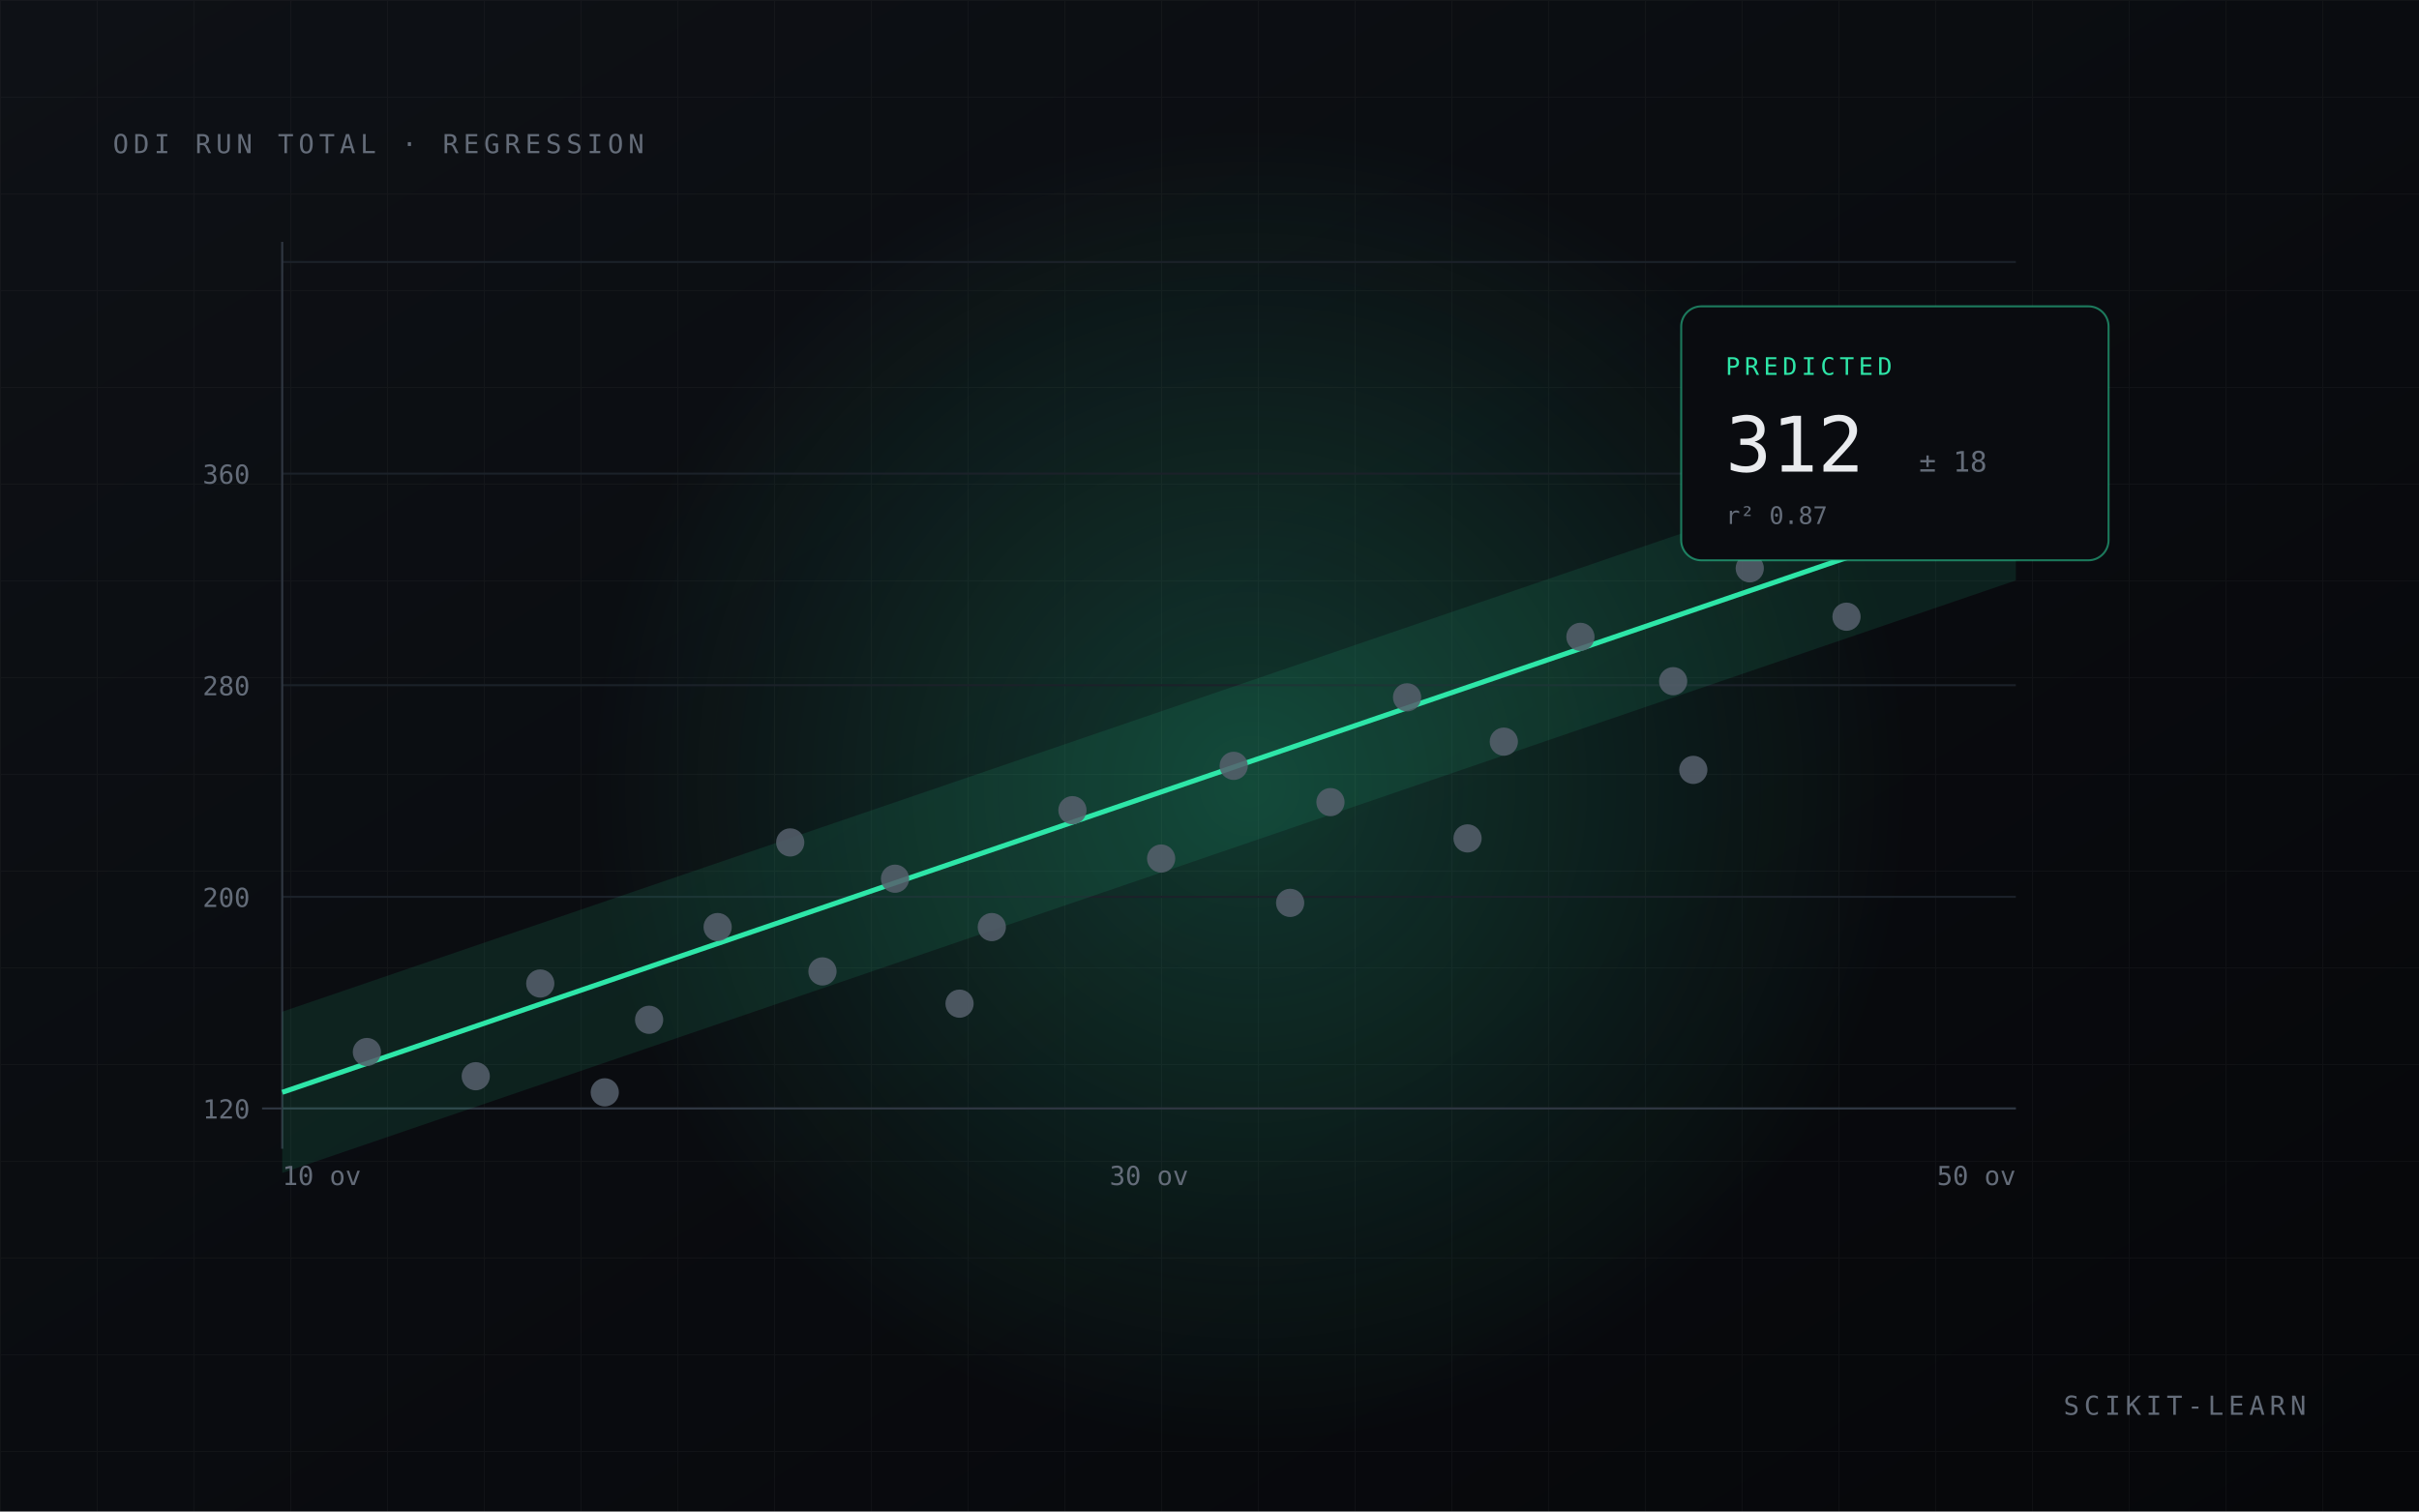
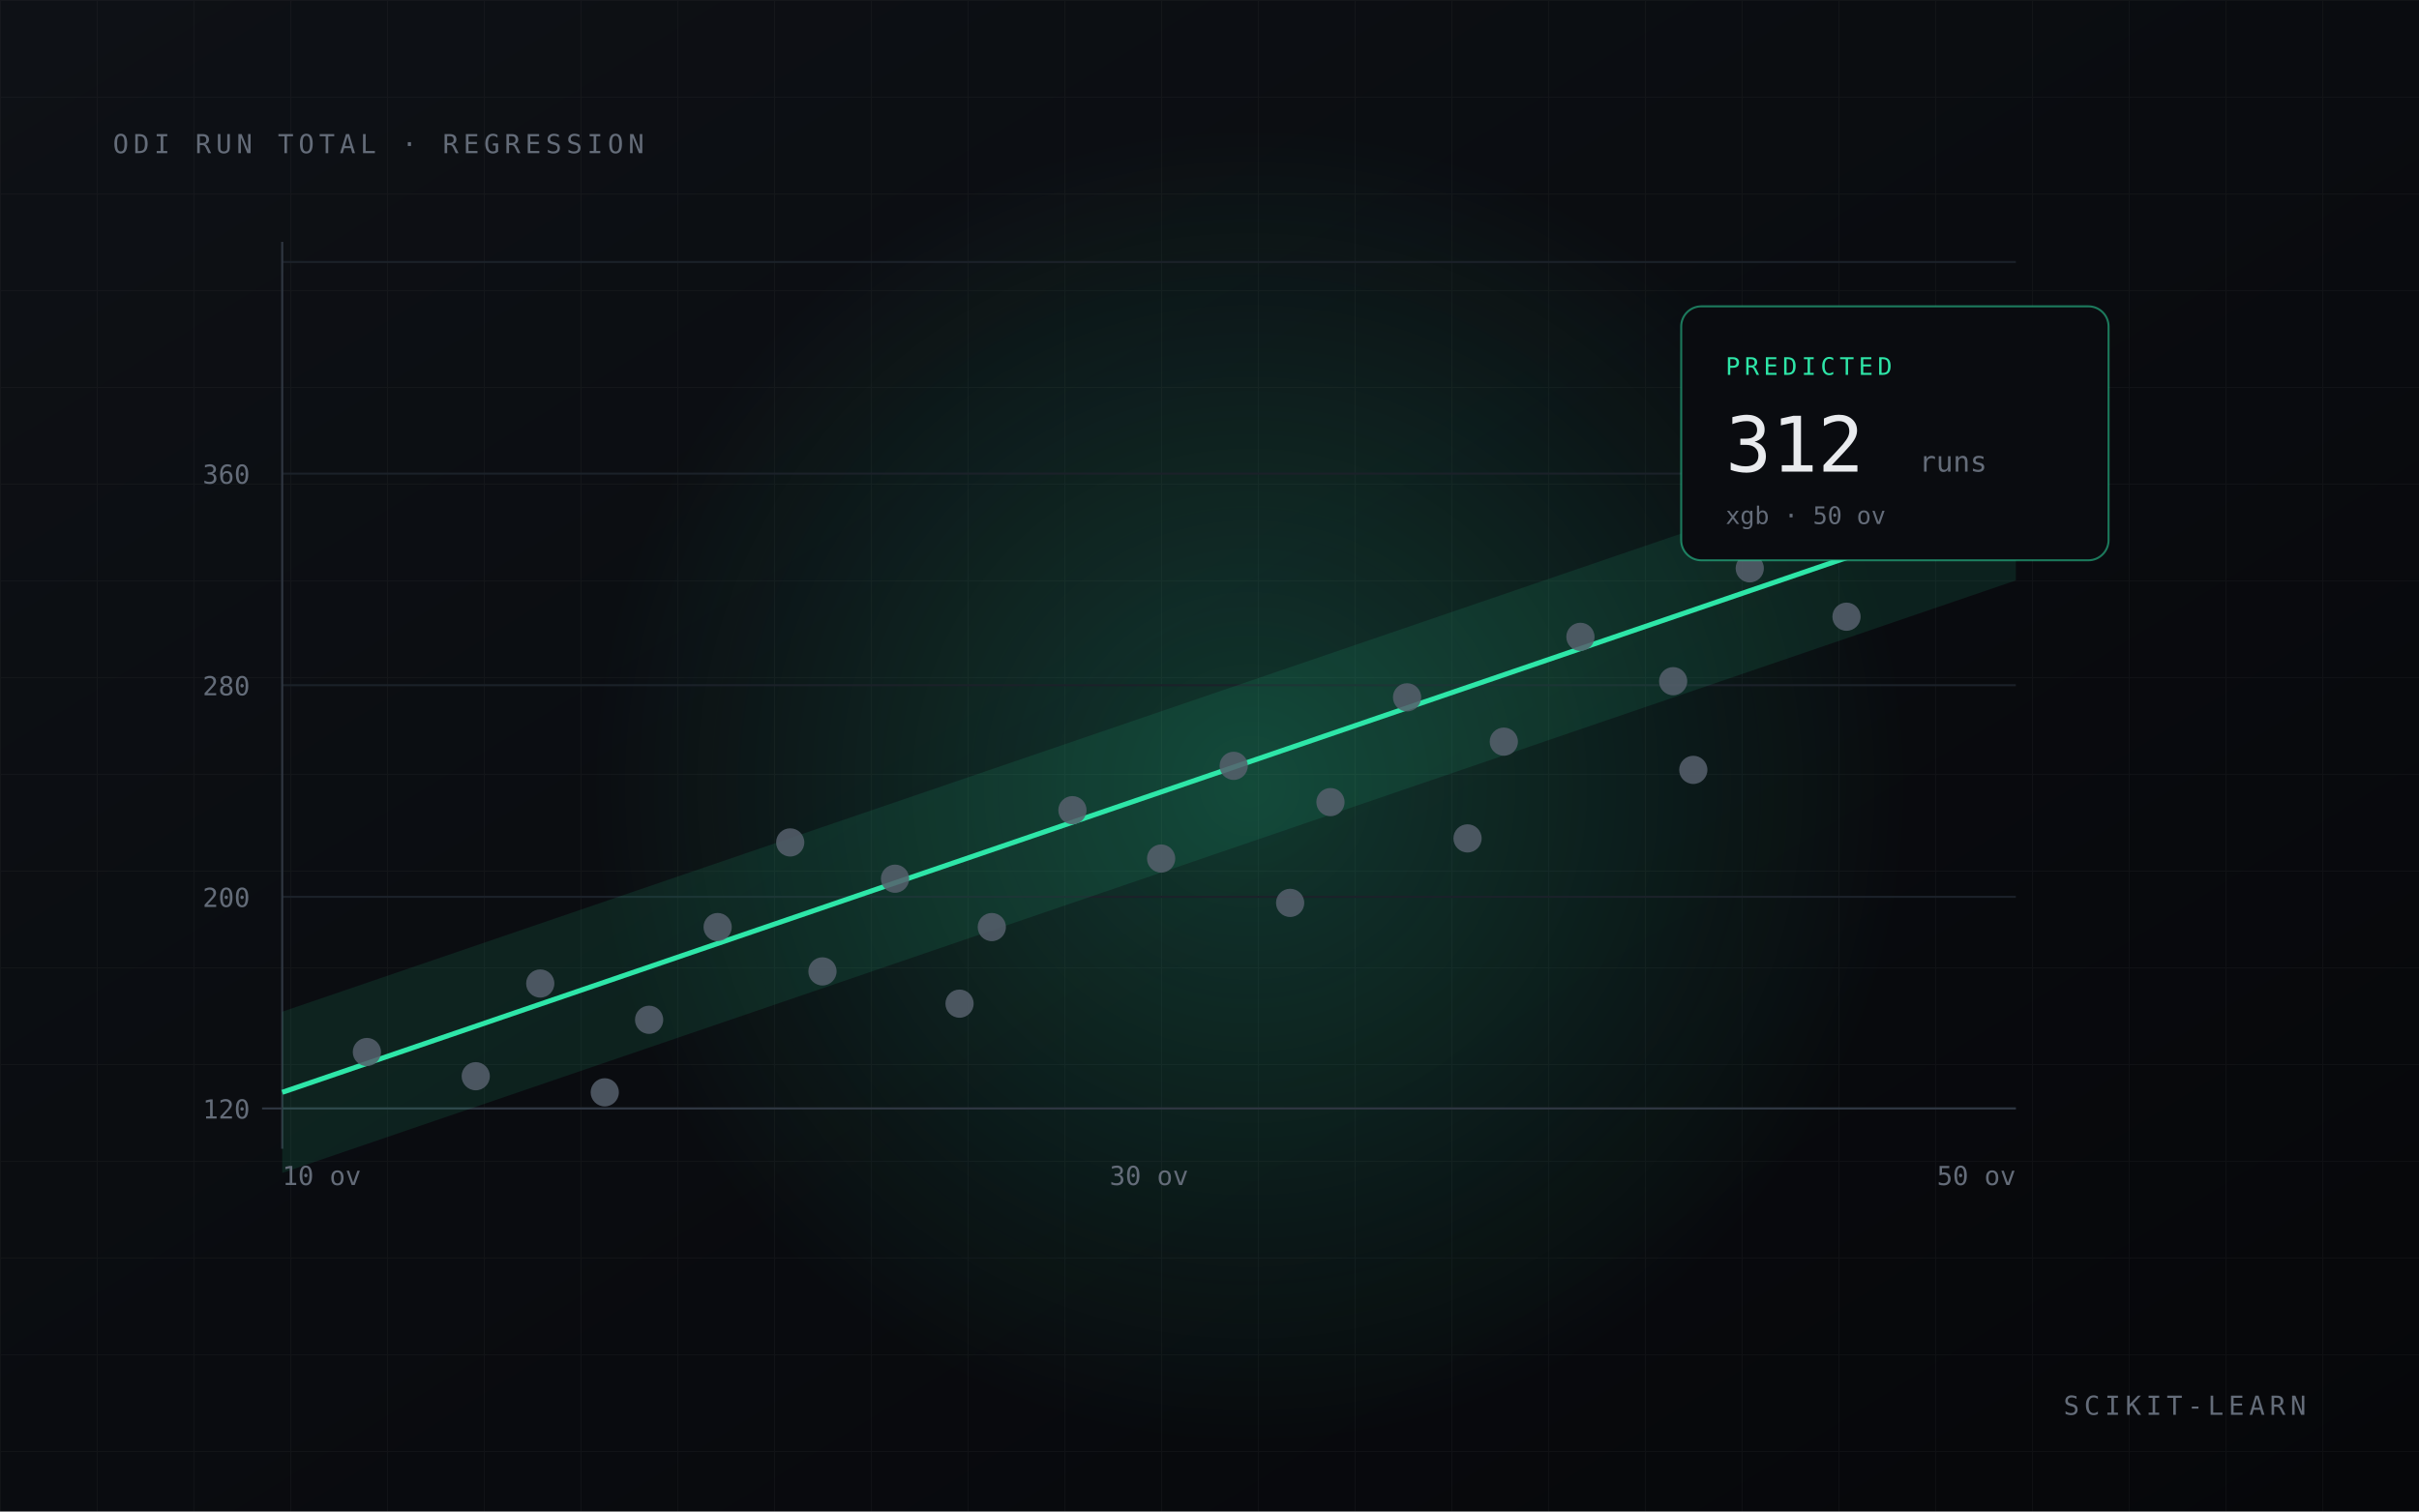
<svg xmlns="http://www.w3.org/2000/svg" viewBox="0 0 1200 750" role="img" aria-label="Scatter plot of match data with a fitted regression line and prediction band">
+   <style>
+     @keyframes dashflow { to { stroke-dashoffset: -40; } }
+     @keyframes pulse { 0%,100% { opacity:.16 } 50% { opacity:.5 } }
+     @keyframes blink { 0%,100% { opacity:1 } 50% { opacity:.3 } }
+     @keyframes bar { 0%,100% { transform:scaleY(.55) } 50% { transform:scaleY(1) } }
+     @keyframes glow { 0%,100% { opacity:.55 } 50% { opacity:1 } }
+     @keyframes wk { 0%,100% { opacity:.72 } 50% { opacity:1 } }
+     @keyframes ring { 0%,100% { opacity:.45 } 50% { opacity:1 } }
+     @keyframes evals { 0%,100% { transform:scaleY(.9) } 50% { transform:scaleY(1.06) } }
+     .flow { animation: dashflow 1.5s linear infinite; }
+     .flow-slow { animation: dashflow 3s linear infinite; }
+     .pulse { animation: pulse 3.6s ease-in-out infinite; }
+     .blink { animation: blink 2.2s ease-in-out infinite; }
+     .glow { animation: glow 2.8s ease-in-out infinite; }
+     .wk { animation: wk 3s ease-in-out infinite; }
+     .ring { animation: ring 4.2s ease-in-out infinite; }
+     .bar { transform-box: fill-box; transform-origin: center; animation: bar 1.9s ease-in-out infinite; }
+     .evalbar { transform-box: fill-box; transform-origin: top center; animation: evals 4.5s ease-in-out infinite; }
+     @media (prefers-reduced-motion: reduce) { * { animation: none !important; } }
+   </style>
  <defs>
    <linearGradient id="od-bg" x1="0" y1="0" x2="1" y2="1">
      <stop offset="0" stop-color="#0E1116" />
      <stop offset="1" stop-color="#06070A" />
    </linearGradient>
    <pattern id="od-grid" width="48" height="48" patternUnits="userSpaceOnUse">
      <path d="M48 0H0V48" fill="none" stroke="#FFFFFF" stroke-opacity=".035" stroke-width="1" />
    </pattern>
    <radialGradient id="od-glow" cx=".5" cy=".5" r=".5">
      <stop offset="0" stop-color="#2EE6A8" stop-opacity=".2" />
      <stop offset="1" stop-color="#2EE6A8" stop-opacity="0" />
    </radialGradient>
  </defs>
  <rect width="1200" height="750" fill="url(#od-bg)" />
  <rect width="1200" height="750" fill="url(#od-grid)" />
-   <circle cx="620" cy="390" r="330" fill="url(#od-glow)" />
+   <circle class="glow" cx="620" cy="390" r="330" fill="url(#od-glow)" />
  <g transform="translate(140 130)">
    <g stroke="#1B2129">
      <line x1="0" y1="0" x2="860" y2="0" />
      <line x1="0" y1="105" x2="860" y2="105" />
      <line x1="0" y1="210" x2="860" y2="210" />
      <line x1="0" y1="315" x2="860" y2="315" />
      <line x1="0" y1="420" x2="860" y2="420" />
    </g>
    <line x1="0" y1="-10" x2="0" y2="440" stroke="#2F3742" />
    <line x1="-10" y1="420" x2="860" y2="420" stroke="#2F3742" />
-     <path d="M0 372 L 860 78 L 860 158 L 0 452 Z" fill="#2EE6A8" fill-opacity=".1" />
+     <path class="pulse" d="M0 372 L 860 78 L 860 158 L 0 452 Z" fill="#2EE6A8" fill-opacity=".1" />
    <path d="M0 412 L 860 118" stroke="#2EE6A8" stroke-width="2.5" fill="none" />
-     <g fill="#565F6C" fill-opacity=".85">
+     <g class="wk" fill="#565F6C" fill-opacity=".85">
      <circle cx="42" cy="392" r="7" />
      <circle cx="96" cy="404" r="7" />
      <circle cx="128" cy="358" r="7" />
      <circle cx="182" cy="376" r="7" />
      <circle cx="216" cy="330" r="7" />
      <circle cx="268" cy="352" r="7" />
      <circle cx="304" cy="306" r="7" />
      <circle cx="352" cy="330" r="7" />
      <circle cx="392" cy="272" r="7" />
      <circle cx="436" cy="296" r="7" />
      <circle cx="472" cy="250" r="7" />
      <circle cx="520" cy="268" r="7" />
      <circle cx="558" cy="216" r="7" />
      <circle cx="606" cy="238" r="7" />
      <circle cx="644" cy="186" r="7" />
      <circle cx="690" cy="208" r="7" />
      <circle cx="728" cy="152" r="7" />
      <circle cx="776" cy="176" r="7" />
      <circle cx="812" cy="128" r="7" />
      <circle cx="160" cy="412" r="7" />
      <circle cx="336" cy="368" r="7" />
      <circle cx="588" cy="286" r="7" />
      <circle cx="252" cy="288" r="7" />
      <circle cx="500" cy="318" r="7" />
      <circle cx="700" cy="252" r="7" />
    </g>
-     <circle cx="812" cy="128" r="16" fill="none" stroke="#2EE6A8" stroke-width="1.5" />
-     <circle cx="812" cy="128" r="7" fill="#2EE6A8" />
+     <circle class="ring" cx="812" cy="128" r="16" fill="none" stroke="#2EE6A8" stroke-width="1.5" />
+     <circle class="blink" cx="812" cy="128" r="7" fill="#2EE6A8" />
    <g font-family="ui-monospace,'JetBrains Mono',monospace" font-size="13" fill="#646C79">
      <text x="-16" y="425" text-anchor="end">120</text>
      <text x="-16" y="320" text-anchor="end">200</text>
      <text x="-16" y="215" text-anchor="end">280</text>
      <text x="-16" y="110" text-anchor="end">360</text>
      <text x="0" y="458">10 ov</text>
      <text x="430" y="458" text-anchor="middle">30 ov</text>
      <text x="860" y="458" text-anchor="end">50 ov</text>
    </g>
  </g>
  <g transform="translate(834 152)" font-family="ui-monospace,'JetBrains Mono',monospace">
-     <rect x="0" y="0" width="212" height="126" rx="10" fill="#0A0C10" stroke="#2EE6A8" stroke-opacity=".5" />
+     <rect class="glow" style="animation-delay:1.4s" x="0" y="0" width="212" height="126" rx="10" fill="#0A0C10" stroke="#2EE6A8" stroke-opacity=".5" />
    <text x="22" y="34" font-size="12" letter-spacing="2.2" fill="#2EE6A8">PREDICTED</text>
    <text x="22" y="82" font-size="38" fill="#E9EBEE">312</text>
-     <text x="118" y="82" font-size="14" fill="#646C79">± 18</text>
-     <text x="22" y="108" font-size="12" fill="#646C79">r² 0.87</text>
+     <text x="118" y="82" font-size="14" fill="#646C79">runs</text>
+     <text x="22" y="108" font-size="12" fill="#646C79">xgb · 50 ov</text>
  </g>
  <g font-family="ui-monospace,'JetBrains Mono',monospace" font-size="13" letter-spacing="2.4" fill="#646C79">
    <text x="56" y="76">ODI RUN TOTAL · REGRESSION</text>
    <text x="1144" y="702" text-anchor="end">SCIKIT-LEARN</text>
  </g>
</svg>
